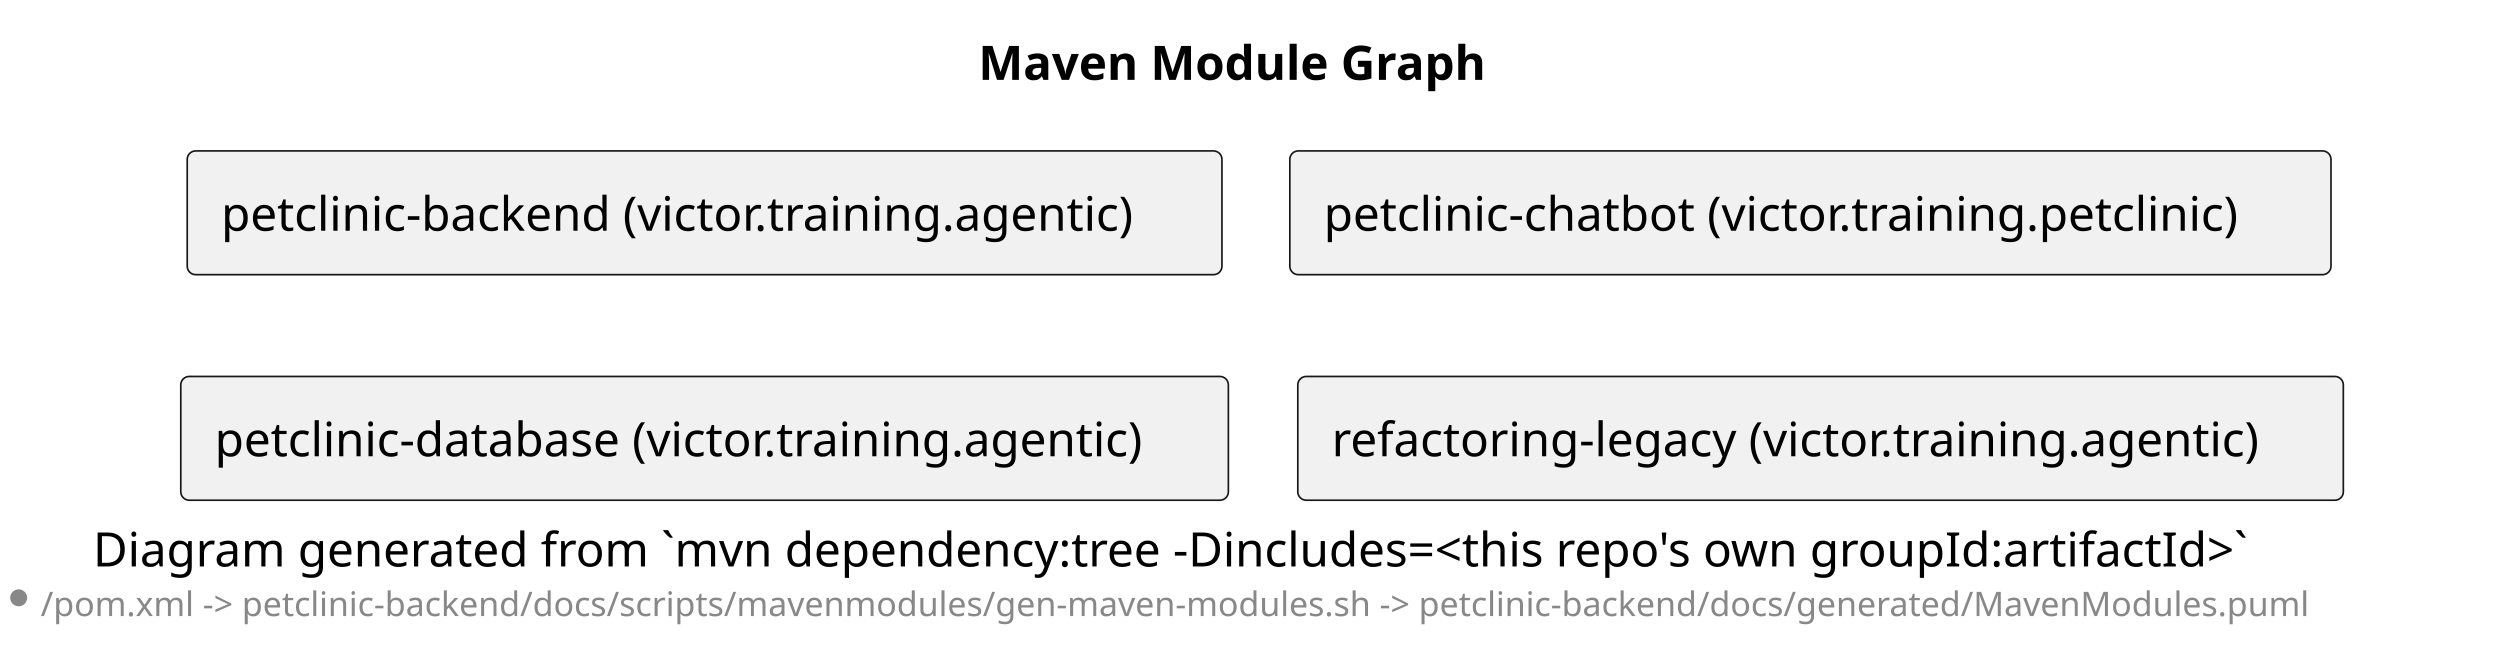
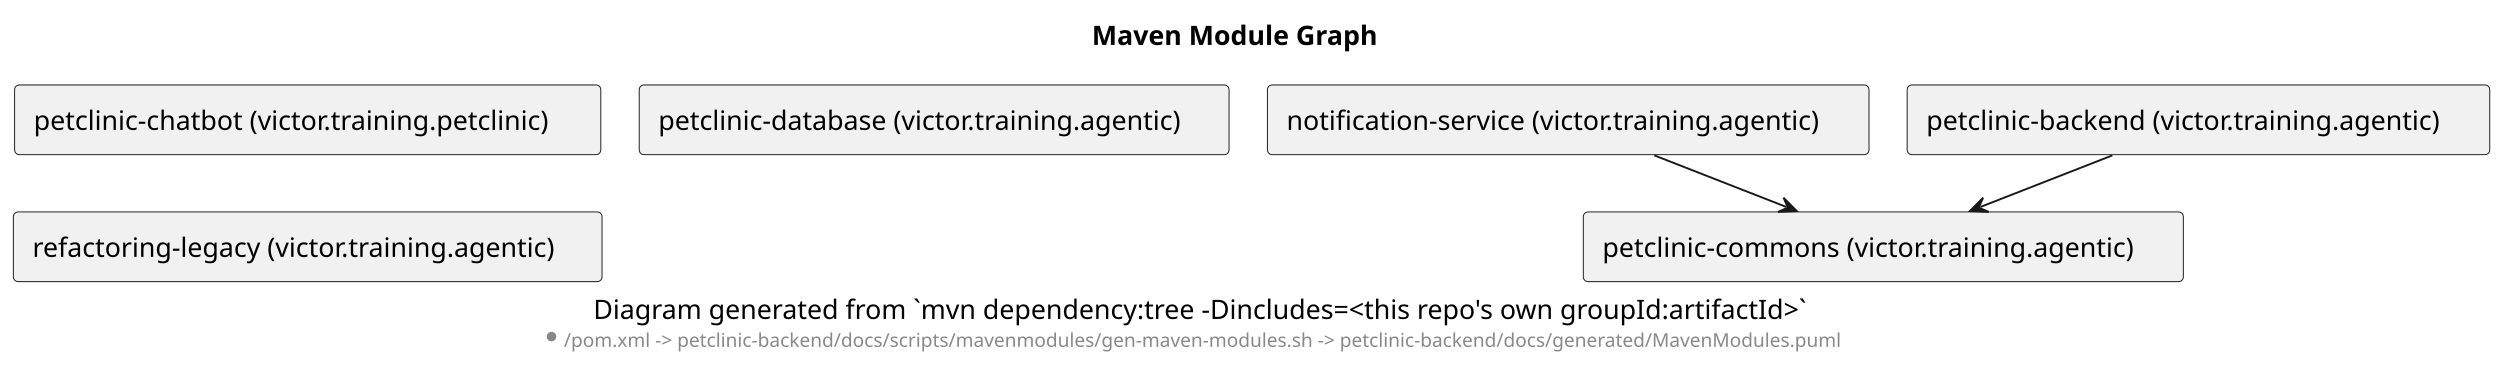
- <svg xmlns="http://www.w3.org/2000/svg" contentStyleType="text/css" data-diagram-type="DESCRIPTION" height="191px" preserveAspectRatio="none" style="width:737px;height:191px;background:#FFFFFF;" version="1.1" viewBox="0 0 737 191" width="737px" zoomAndPan="magnify">
+ <svg xmlns="http://www.w3.org/2000/svg" contentStyleType="text/css" data-diagram-type="DESCRIPTION" height="191px" preserveAspectRatio="none" style="width:1309px;height:191px;background:#FFFFFF;" version="1.1" viewBox="0 0 1309 191" width="1309px" zoomAndPan="magnify">
  <defs />
  <g>
    <g class="title" data-source-line="2">
-       <text fill="#000000" font-family="sans-serif" font-size="14" font-weight="bold" lengthAdjust="spacing" textLength="152.25" x="288.43" y="23.535">Maven Module Graph</text>
+       <text fill="#000000" font-family="sans-serif" font-size="14" font-weight="bold" lengthAdjust="spacing" textLength="152.25" x="571.689" y="23.535">Maven Module Graph</text>
    </g>
-     <g class="entity" data-qualified-name="petclinic_backend" data-source-line="11" id="ent0002">
-       <rect fill="#F1F1F1" height="36.488" rx="2.5" ry="2.5" style="stroke:#181818;stroke-width:0.5;" width="305.038" x="55.193" y="44.488" />
-       <text fill="#000000" font-family="sans-serif" font-size="14" lengthAdjust="spacing" textLength="285.038" x="65.193" y="68.023">petclinic-backend (victor.training.agentic)</text>
+     <g class="entity" data-qualified-name="notification_service" data-source-line="11" id="ent0002">
+       <rect fill="#F1F1F1" height="36.488" rx="2.5" ry="2.5" style="stroke:#181818;stroke-width:0.5;" width="314.991" x="663.62" y="44.488" />
+       <text fill="#000000" font-family="sans-serif" font-size="14" lengthAdjust="spacing" textLength="294.991" x="673.62" y="68.023">notification-service (victor.training.agentic)</text>
    </g>
-     <g class="entity" data-qualified-name="petclinic_chatbot" data-source-line="12" id="ent0003">
-       <rect fill="#F1F1F1" height="36.488" rx="2.5" ry="2.5" style="stroke:#181818;stroke-width:0.5;" width="306.932" x="380.243" y="44.488" />
-       <text fill="#000000" font-family="sans-serif" font-size="14" lengthAdjust="spacing" textLength="286.932" x="390.243" y="68.023">petclinic-chatbot (victor.training.petclinic)</text>
+     <g class="entity" data-qualified-name="petclinic_backend" data-source-line="12" id="ent0003">
+       <rect fill="#F1F1F1" height="36.488" rx="2.5" ry="2.5" style="stroke:#181818;stroke-width:0.5;" width="305.038" x="998.59" y="44.488" />
+       <text fill="#000000" font-family="sans-serif" font-size="14" lengthAdjust="spacing" textLength="285.038" x="1008.59" y="68.023">petclinic-backend (victor.training.agentic)</text>
    </g>
-     <g class="entity" data-qualified-name="petclinic_database" data-source-line="13" id="ent0004">
-       <rect fill="#F1F1F1" height="36.488" rx="2.5" ry="2.5" style="stroke:#181818;stroke-width:0.5;" width="308.832" x="53.293" y="110.978" />
-       <text fill="#000000" font-family="sans-serif" font-size="14" lengthAdjust="spacing" textLength="288.832" x="63.293" y="134.513">petclinic-database (victor.training.agentic)</text>
+     <g class="entity" data-qualified-name="petclinic_chatbot" data-source-line="13" id="ent0004">
+       <rect fill="#F1F1F1" height="36.488" rx="2.5" ry="2.5" style="stroke:#181818;stroke-width:0.5;" width="306.932" x="7.65" y="44.488" />
+       <text fill="#000000" font-family="sans-serif" font-size="14" lengthAdjust="spacing" textLength="286.932" x="17.65" y="68.023">petclinic-chatbot (victor.training.petclinic)</text>
    </g>
-     <g class="entity" data-qualified-name="refactoring_legacy" data-source-line="14" id="ent0005">
-       <rect fill="#F1F1F1" height="36.488" rx="2.5" ry="2.5" style="stroke:#181818;stroke-width:0.5;" width="308.224" x="382.593" y="110.978" />
-       <text fill="#000000" font-family="sans-serif" font-size="14" lengthAdjust="spacing" textLength="288.224" x="392.593" y="134.513">refactoring-legacy (victor.training.agentic)</text>
+     <g class="entity" data-qualified-name="petclinic_commons" data-source-line="14" id="ent0005">
+       <rect fill="#F1F1F1" height="36.488" rx="2.5" ry="2.5" style="stroke:#181818;stroke-width:0.5;" width="314.178" x="829.02" y="110.978" />
+       <text fill="#000000" font-family="sans-serif" font-size="14" lengthAdjust="spacing" textLength="294.178" x="839.02" y="134.513">petclinic-commons (victor.training.agentic)</text>
+     </g>
+     <g class="entity" data-qualified-name="petclinic_database" data-source-line="15" id="ent0006">
+       <rect fill="#F1F1F1" height="36.488" rx="2.5" ry="2.5" style="stroke:#181818;stroke-width:0.5;" width="308.832" x="334.7" y="44.488" />
+       <text fill="#000000" font-family="sans-serif" font-size="14" lengthAdjust="spacing" textLength="288.832" x="344.7" y="68.023">petclinic-database (victor.training.agentic)</text>
+     </g>
+     <g class="entity" data-qualified-name="refactoring_legacy" data-source-line="16" id="ent0007">
+       <rect fill="#F1F1F1" height="36.488" rx="2.5" ry="2.5" style="stroke:#181818;stroke-width:0.5;" width="308.224" x="7" y="110.978" />
+       <text fill="#000000" font-family="sans-serif" font-size="14" lengthAdjust="spacing" textLength="288.224" x="17" y="134.513">refactoring-legacy (victor.training.agentic)</text>
+     </g>
+     <g class="link" data-entity-1="ent0002" data-entity-2="ent0005" data-link-type="dependency" data-source-line="18" id="lnk8">
+       <path d="M866.2,81.358 C889.39,90.418 911.981,99.255 935.201,108.325" fill="none" id="notification_service-to-petclinic_commons" style="stroke:#181818;stroke-width:1;" />
+       <polygon fill="#181818" points="940.79,110.508,933.862,103.508,936.133,108.689,930.952,110.96,940.79,110.508" style="stroke:#181818;stroke-width:1;" />
+     </g>
+     <g class="link" data-entity-1="ent0003" data-entity-2="ent0005" data-link-type="dependency" data-source-line="19" id="lnk9">
+       <path d="M1106.02,81.358 C1082.84,90.418 1060.239,99.255 1037.019,108.325" fill="none" id="petclinic_backend-to-petclinic_commons" style="stroke:#181818;stroke-width:1;" />
+       <polygon fill="#181818" points="1031.43,110.508,1041.268,110.96,1036.087,108.689,1038.358,103.508,1031.43,110.508" style="stroke:#181818;stroke-width:1;" />
    </g>
    <g class="caption" data-source-line="3">
-       <text fill="#000000" font-family="sans-serif" font-size="14" lengthAdjust="spacing" textLength="674.263" x="27.423" y="167.002">Diagram generated from `mvn dependency:tree -Dincludes=&lt;this repo's own groupId:artifactId&gt;`</text>
+       <text fill="#000000" font-family="sans-serif" font-size="14" lengthAdjust="spacing" textLength="674.263" x="310.683" y="167.002">Diagram generated from `mvn dependency:tree -Dincludes=&lt;this repo's own groupId:artifactId&gt;`</text>
    </g>
    <g class="footer" data-source-line="4">
-       <ellipse cx="5.5" cy="176.232" fill="#888888" rx="2.5" ry="2.5" />
-       <text fill="#888888" font-family="sans-serif" font-size="10" lengthAdjust="spacing" textLength="717.109" x="12" y="181.623">/pom.xml -&gt; petclinic-backend/docs/scripts/mavenmodules/gen-maven-modules.sh -&gt; petclinic-backend/docs/generated/MavenModules.puml</text>
+       <ellipse cx="288.759" cy="176.232" fill="#888888" rx="2.5" ry="2.5" />
+       <text fill="#888888" font-family="sans-serif" font-size="10" lengthAdjust="spacing" textLength="717.109" x="295.259" y="181.623">/pom.xml -&gt; petclinic-backend/docs/scripts/mavenmodules/gen-maven-modules.sh -&gt; petclinic-backend/docs/generated/MavenModules.puml</text>
    </g>
  </g>
</svg>
